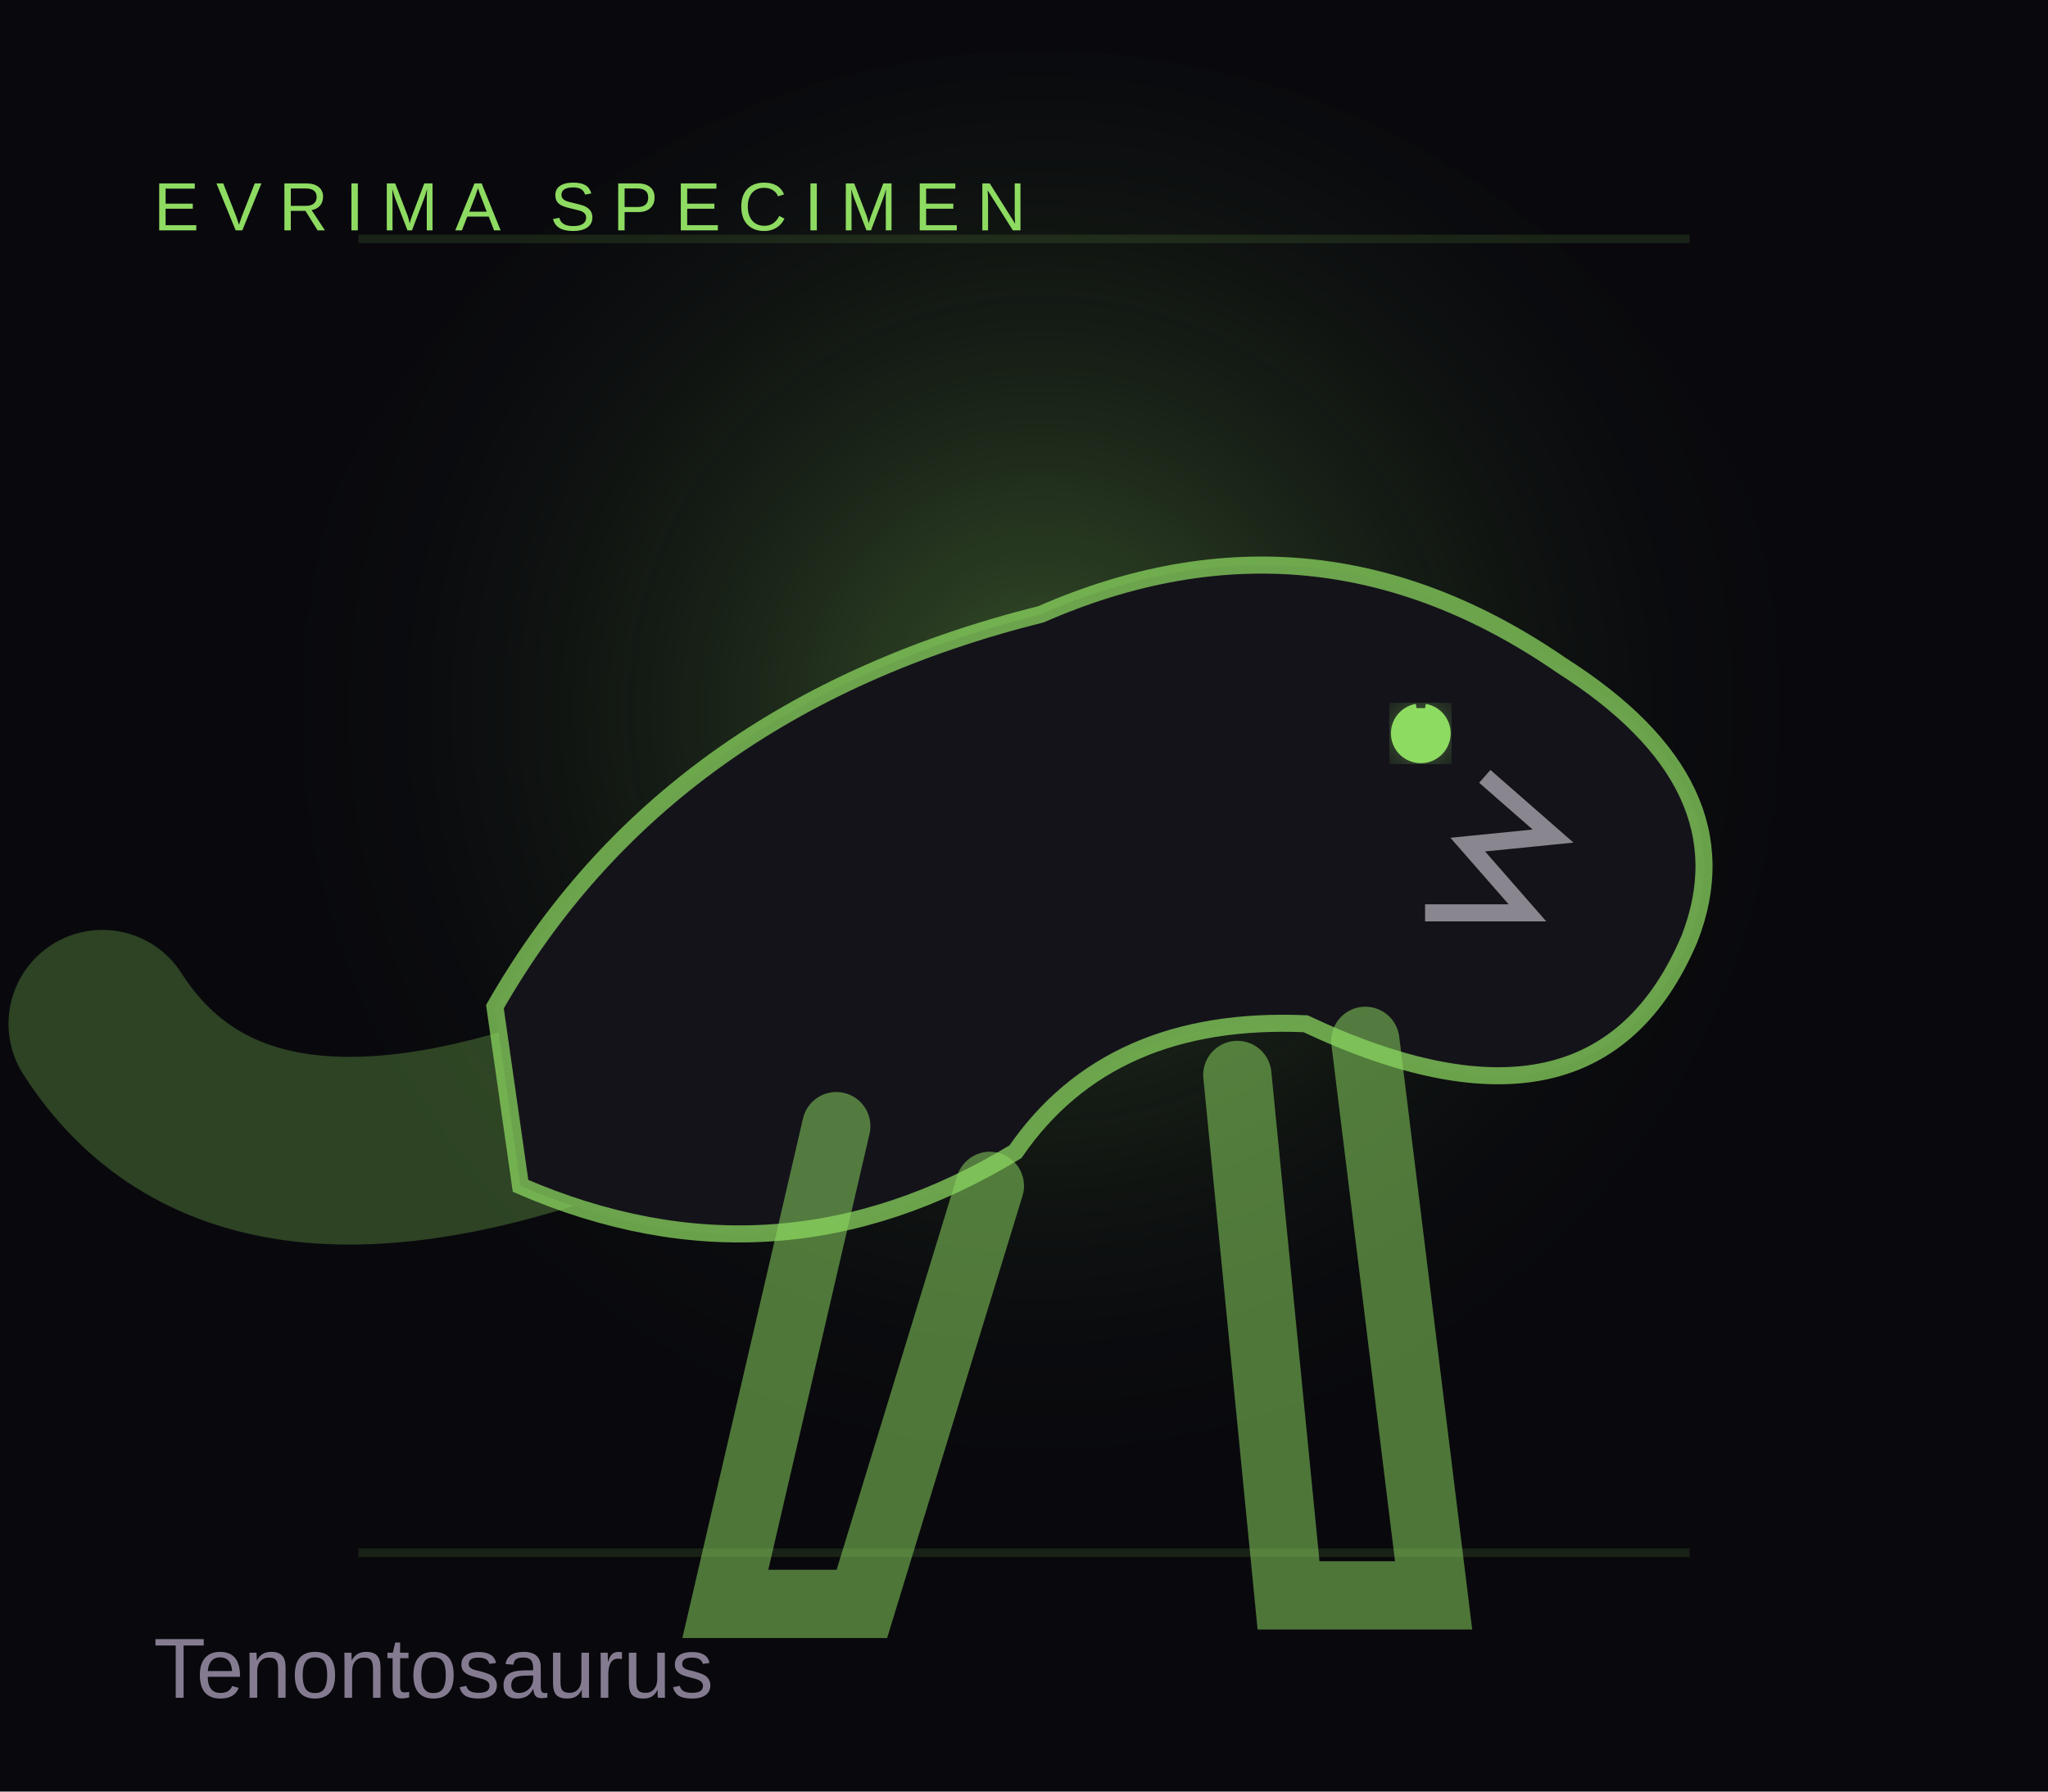
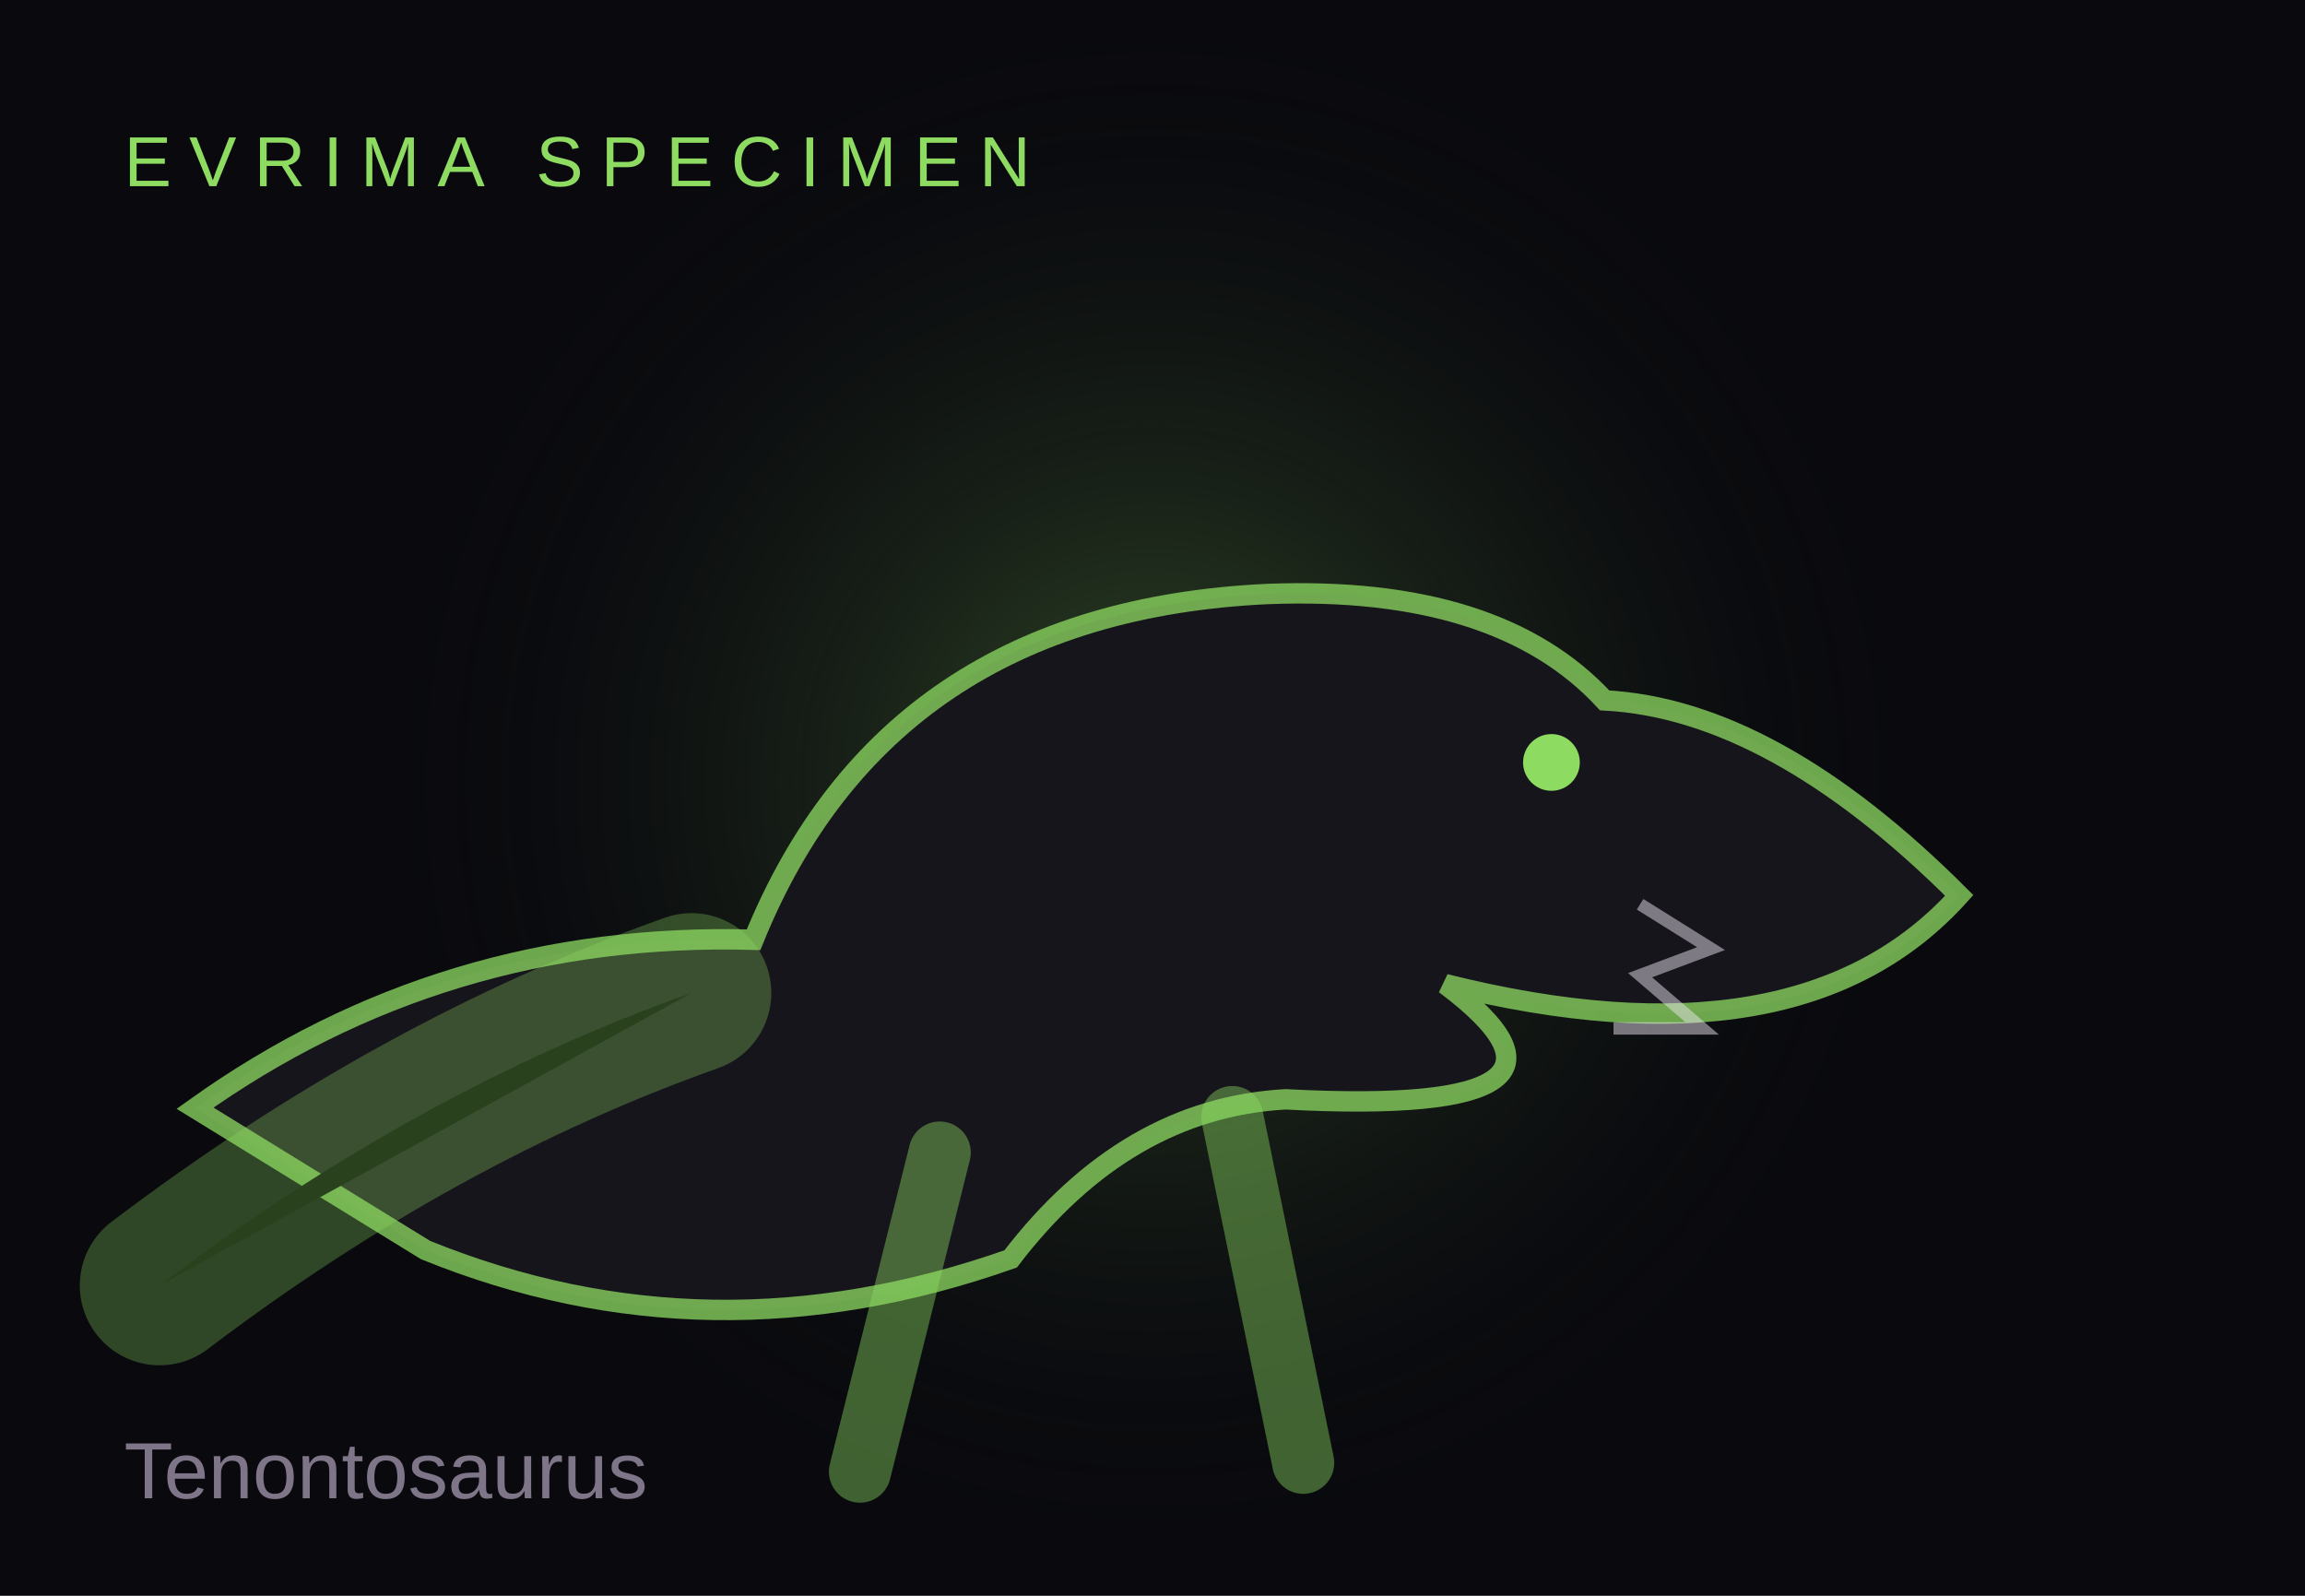
- <svg xmlns="http://www.w3.org/2000/svg" viewBox="0 0 240 210">
+ <svg xmlns="http://www.w3.org/2000/svg" viewBox="0 0 260 180">
  <defs>
-     <radialGradient id="g" cx="50%" cy="42%">
-       <stop offset="0" stop-color="#8edb62" stop-opacity=".35" />
-       <stop offset="1" stop-color="#09090d" stop-opacity="0" />
+     <radialGradient id="r">
+       <stop stop-color="#8edb62" stop-opacity=".30" />
+       <stop offset="1" stop-color="#08080c" stop-opacity="0" />
    </radialGradient>
-     <filter id="glow">
-       <feGaussianBlur stdDeviation="3" result="b" />
-       <feMerge>
-         <feMergeNode in="b" />
-         <feMergeNode in="SourceGraphic" />
-       </feMerge>
-     </filter>
  </defs>
-   <rect width="240" height="210" fill="#09090d" />
-   <circle cx="122" cy="98" r="92" fill="url(#g)" />
-   <path d="M72 128 Q28 145 12 120" fill="none" stroke="#8edb62" stroke-opacity=".28" stroke-width="22" stroke-linecap="round" />
-   <path d="M58 118 Q78 83 122 72 Q154 58 183 78 Q205 92 198 110 Q187 136 153 120 Q130 119 119 135 Q91 152 61 139 Z" fill="#14131a" stroke="#8edb62" stroke-opacity=".72" stroke-width="2" />
-   <path d="M98 132 L85 188 L101 188 L116 139 M145 126 L151 187 L168 187 L160 122" fill="none" stroke="#8edb62" stroke-opacity=".52" stroke-width="8" stroke-linecap="round" />
-   <path d="" fill="none" stroke="#8edb62" stroke-width="5" stroke-linecap="round" />
-   <path d="" fill="none" stroke="#8edb62" stroke-width="5" />
-   <path d="" fill="none" stroke="#8edb62" stroke-width="4" />
-   <path d="M174 91 l8 7 l-10 1 l7 8 l-12 0" fill="none" stroke="#e9e4ef" stroke-opacity=".55" stroke-width="2" />
-   <path d="M166 83 a3 3 0 1 0 1 0" fill="#8edb62" stroke="#8edb62" filter="url(#glow)" />
-   <path d="M42 28 H198 M42 182 H198" stroke="#8edb62" stroke-opacity=".12" />
-   <text x="18" y="27" fill="#8edb62" font-family="Arial" font-size="8" letter-spacing="2">EVRIMA SPECIMEN</text>
-   <text x="18" y="199" fill="#857b91" font-family="Arial" font-size="10">Tenontosaurus</text>
+   <rect width="260" height="180" fill="#09090e" />
+   <circle cx="130" cy="88" r="90" fill="url(#r)" />
+   <path d="M22 125 Q50 105 85 106 Q100 69 143 67 Q169 66 181 79 Q200 80 221 101 Q203 121 163 111 Q183 126 145 124 Q127 125 114 142 Q80 154 48 141 Z" fill="#17151c" stroke="#8edb62" stroke-opacity=".75" stroke-width="2.3" />
+   <path d="M78 112 Q47 123 18 145" stroke="#8edb62" stroke-opacity=".30" stroke-width="18" stroke-linecap="round" />
+   <path d="M106 130 l-9 36 M139 126 l8 39" stroke="#8edb62" stroke-opacity=".42" stroke-width="7" stroke-linecap="round" />
+   <circle cx="175" cy="86" r="3.2" fill="#8edb62" />
+   <path d="M185 102 l8 5 -8 3 7 6 -10 0" fill="none" stroke="#eee8f2" stroke-opacity=".48" stroke-width="1.4" />
+   <text x="14" y="21" fill="#8edb62" font-family="Arial" font-size="8" letter-spacing="2">EVRIMA SPECIMEN</text>
+   <text x="14" y="169" fill="#7f7588" font-family="Arial" font-size="9">Tenontosaurus</text>
</svg>
